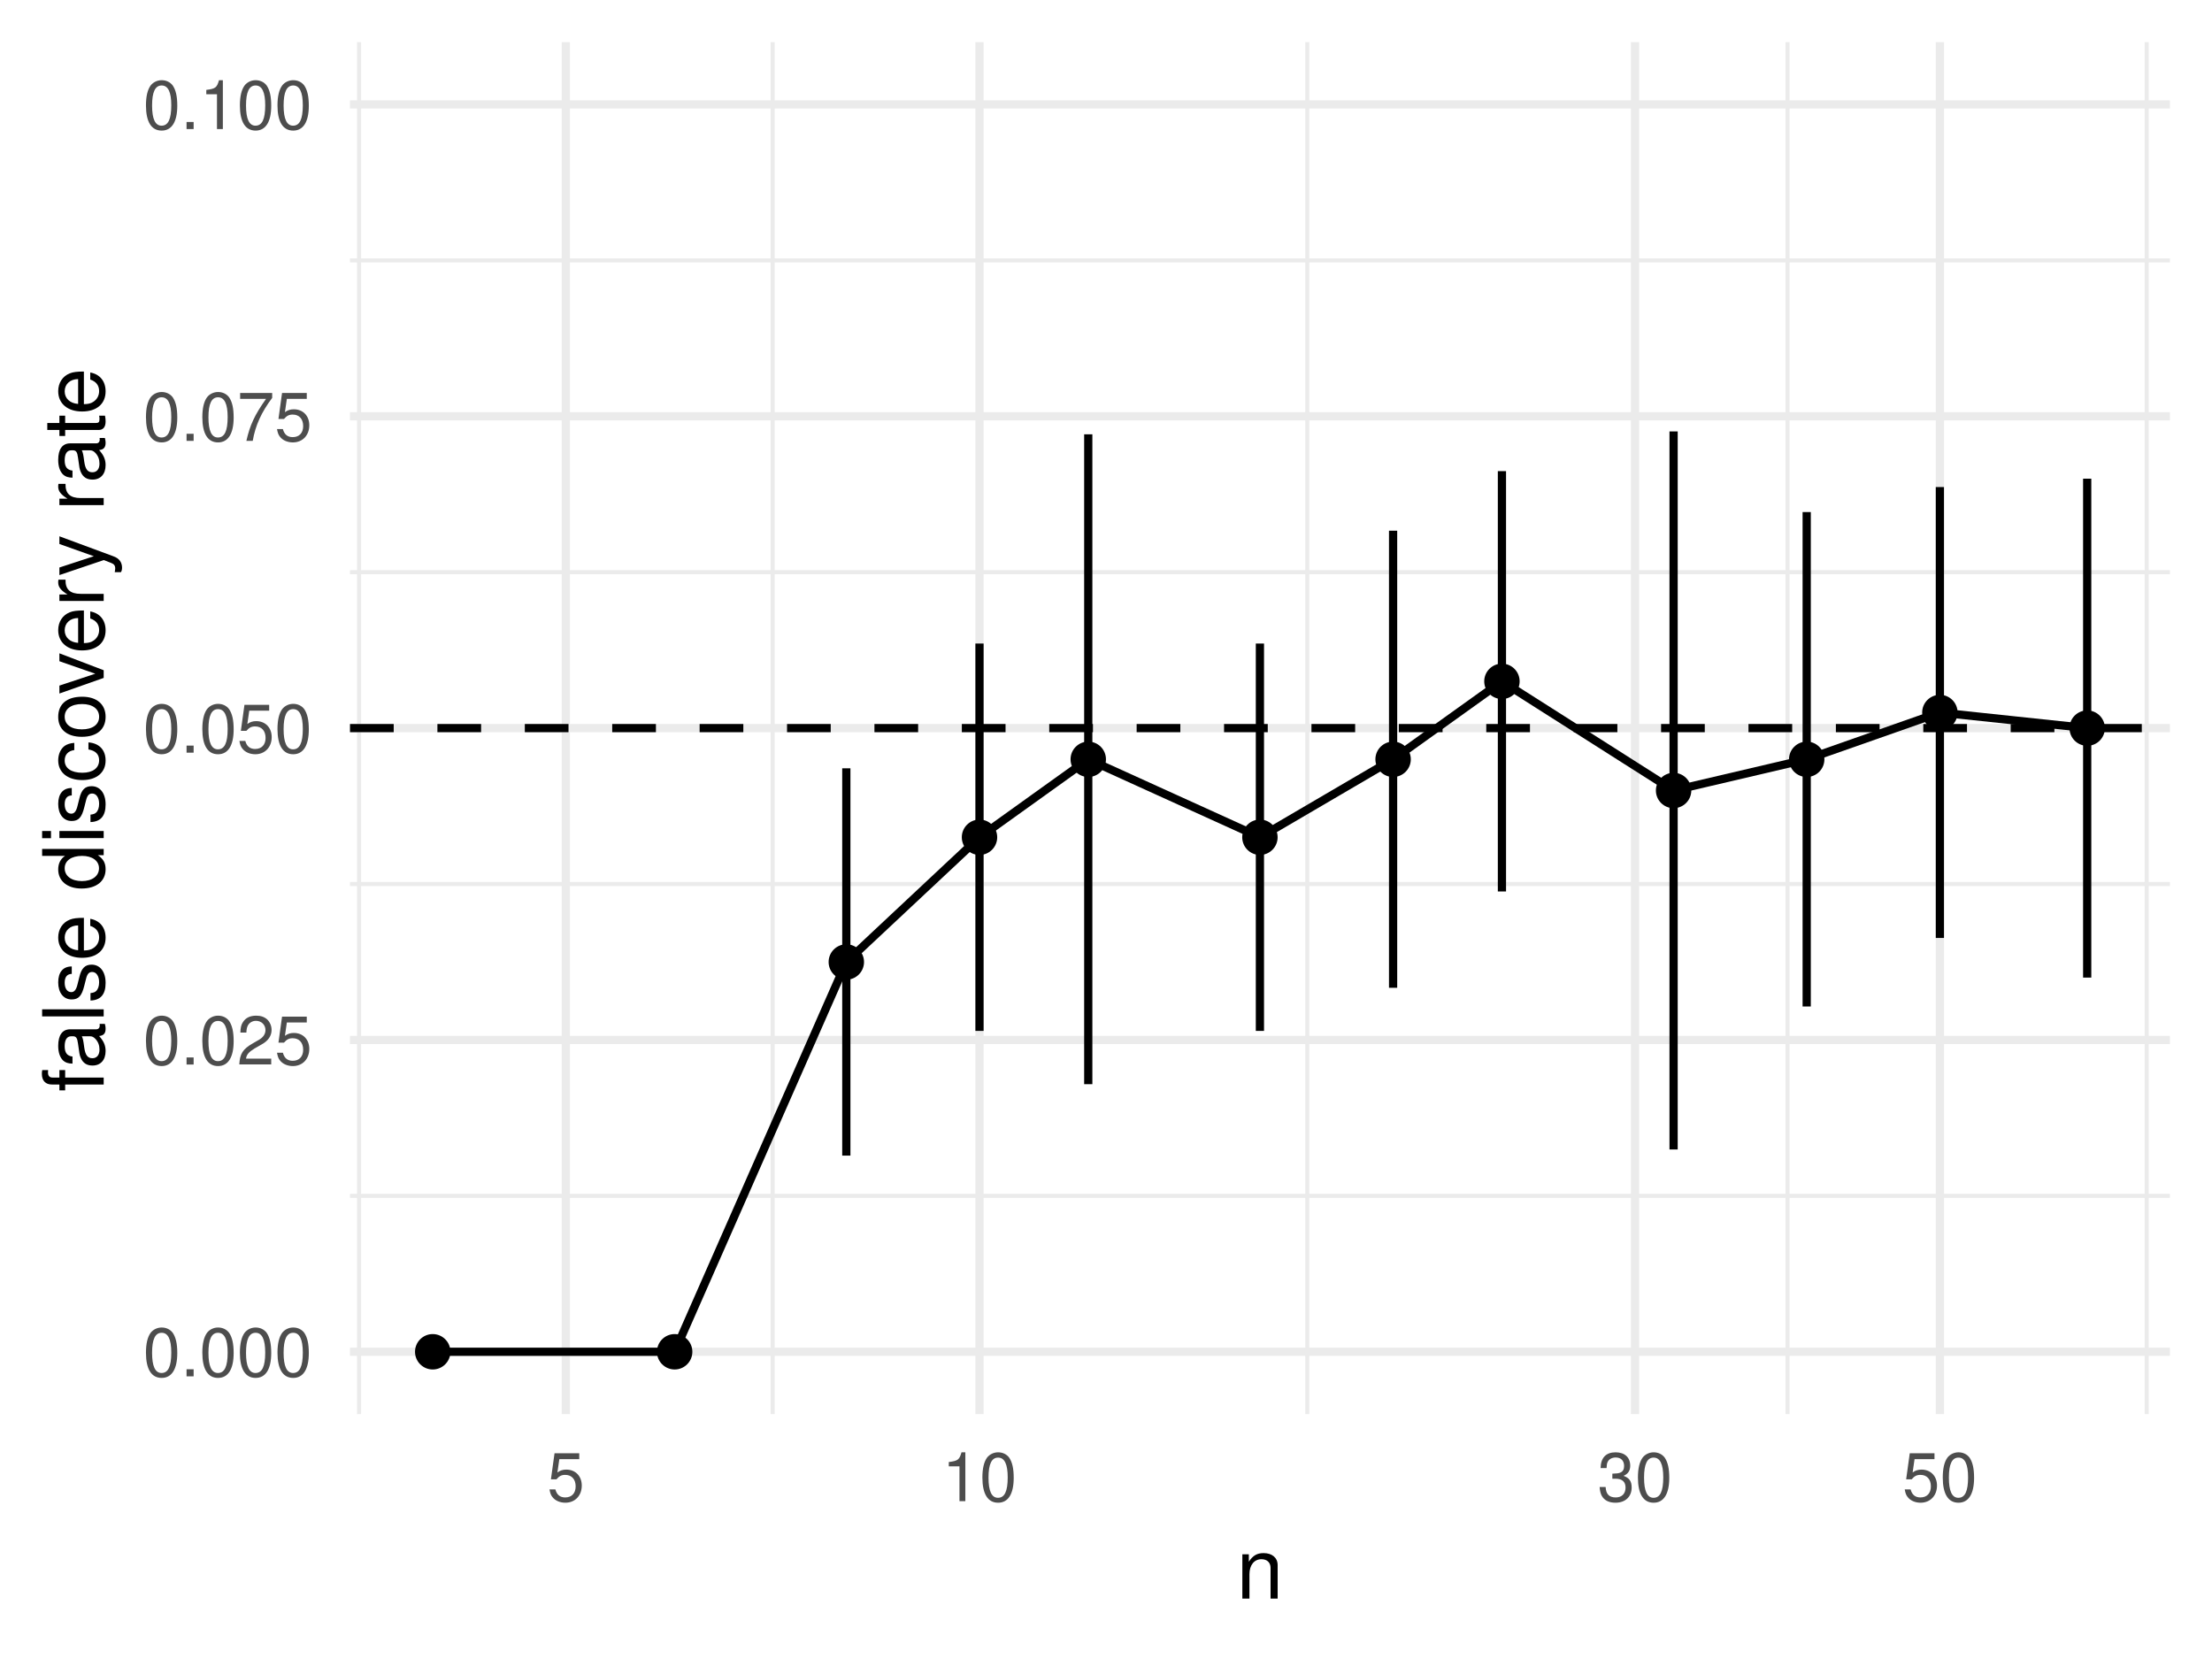
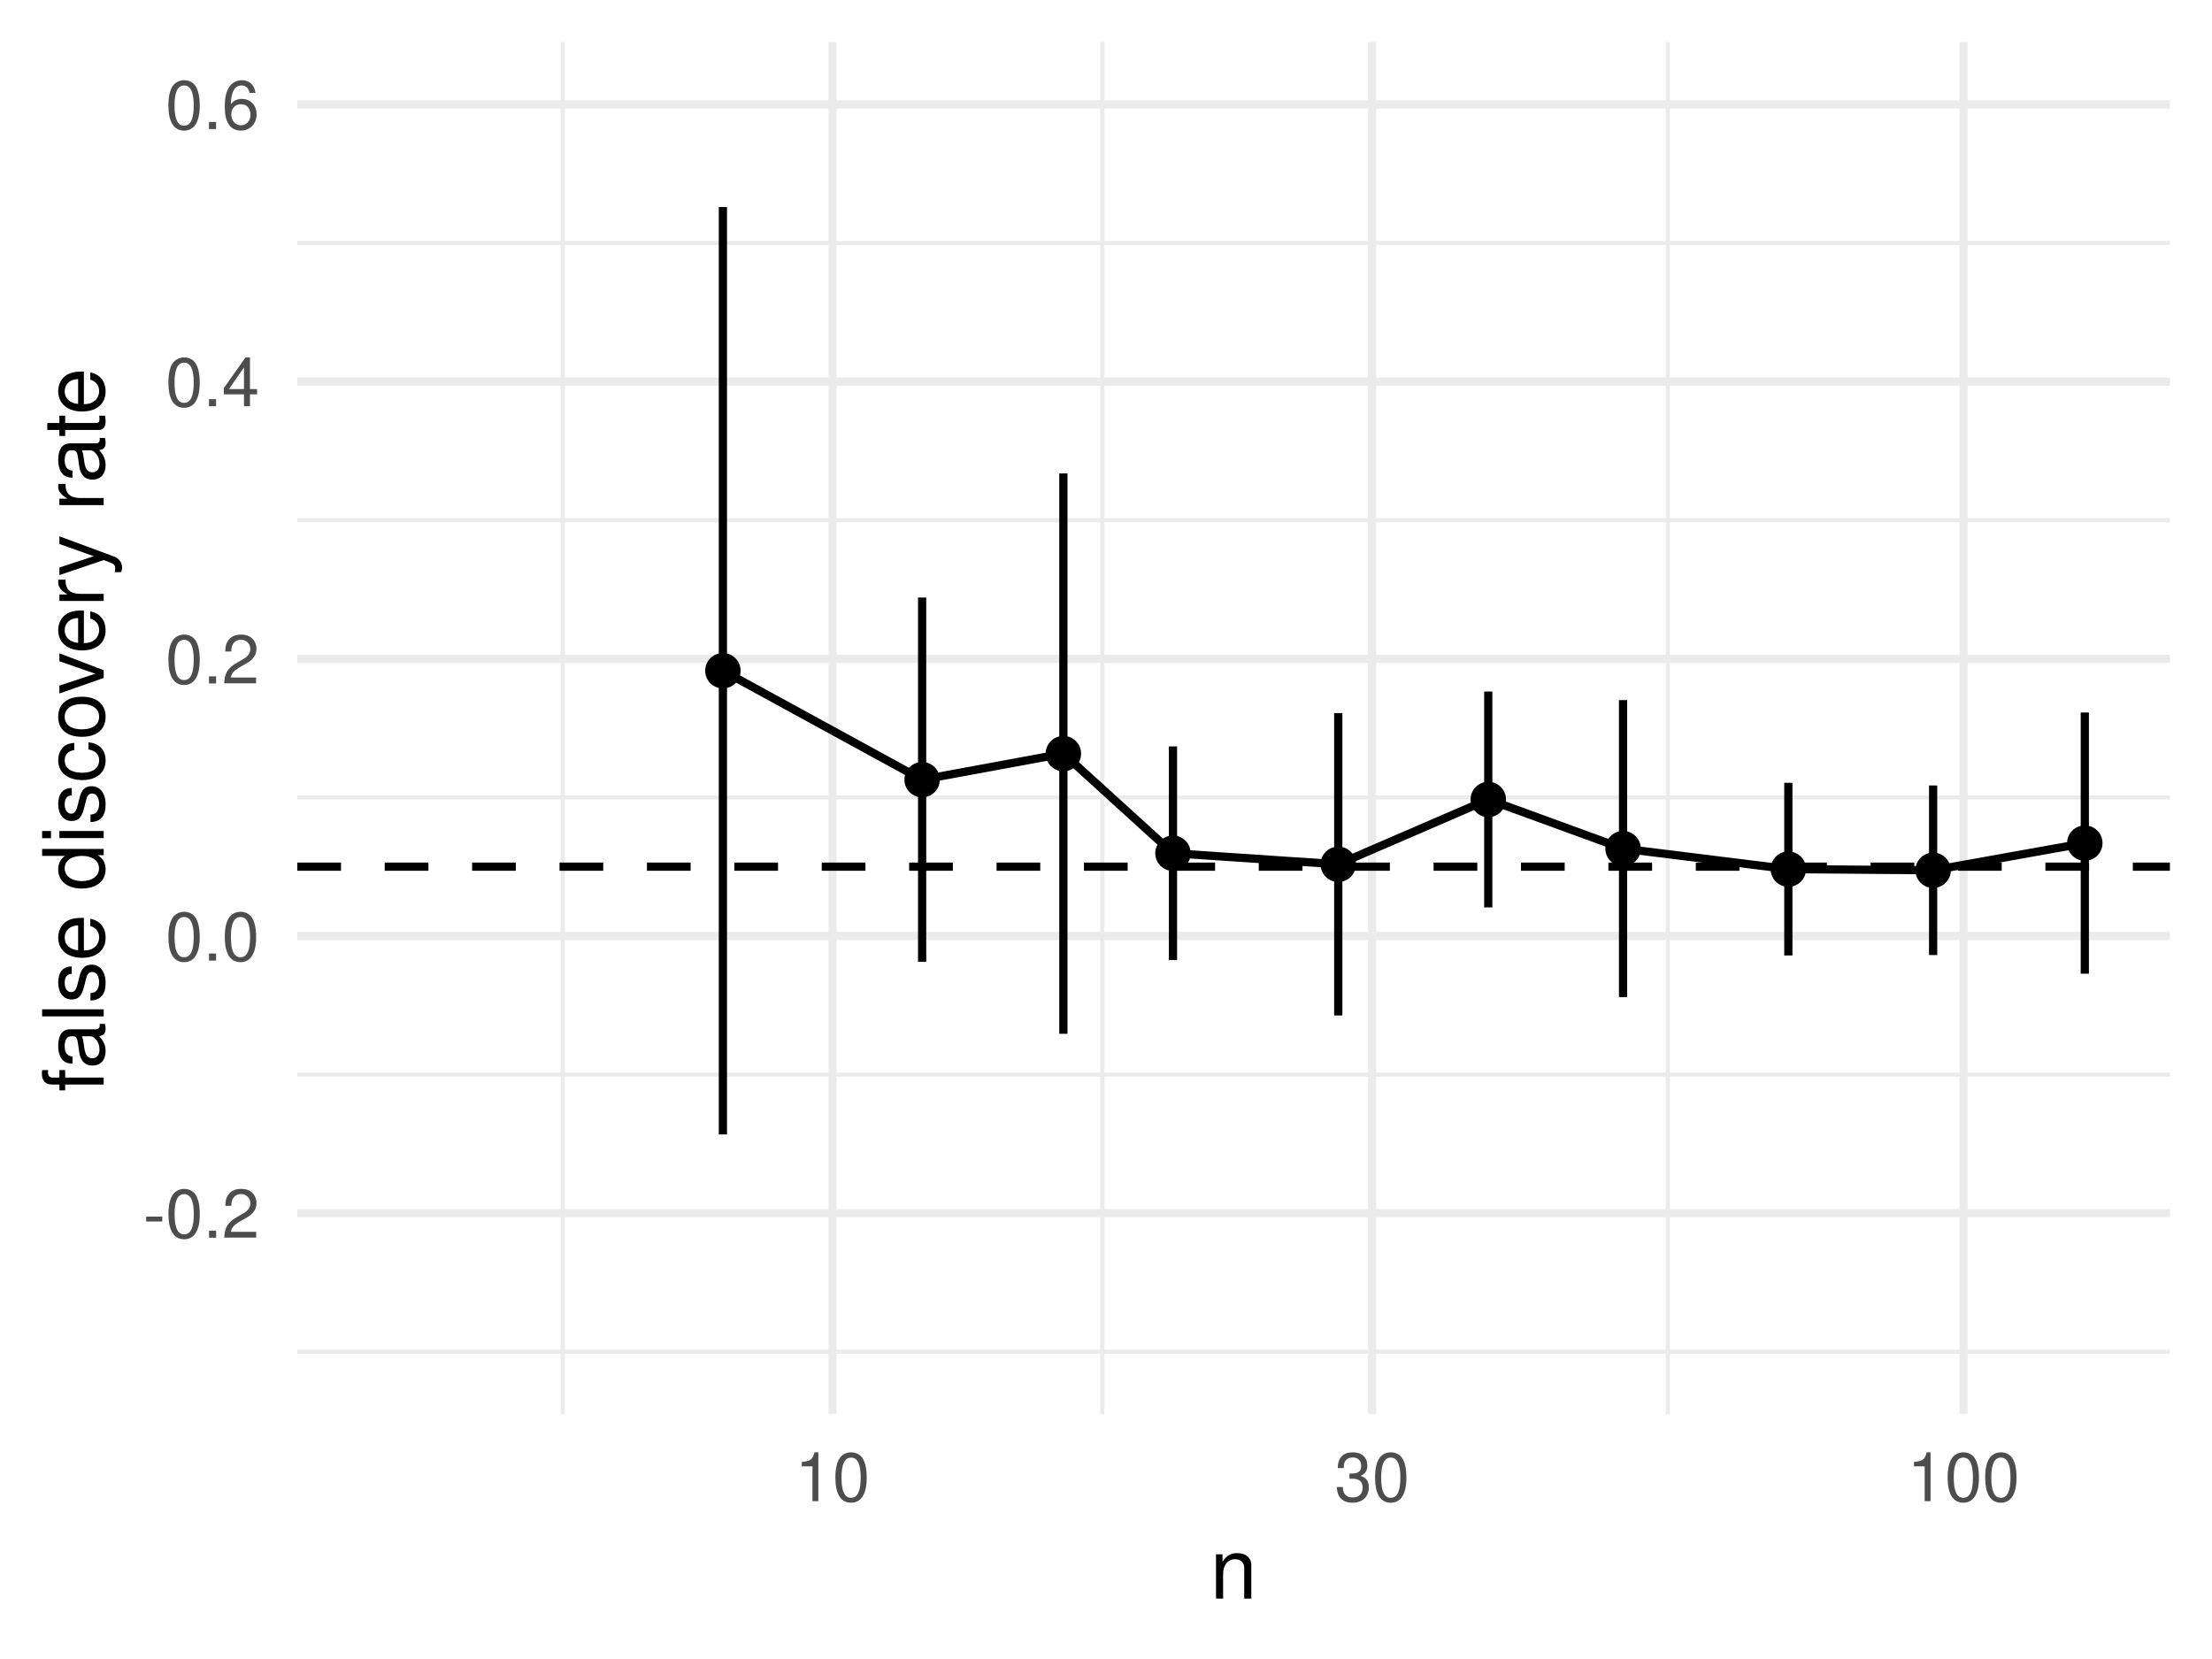
<svg xmlns="http://www.w3.org/2000/svg" viewBox="0 0 288.00 216.00">
  <defs>
    <style type="text/css">
    line, polyline, polygon, path, rect, circle {
      fill: none;
      stroke: #000000;
      stroke-linecap: round;
      stroke-linejoin: round;
      stroke-miterlimit: 10.00;
    }
  </style>
  </defs>
  <rect width="100%" height="100%" style="stroke: none; fill: #FFFFFF;" />
  <defs>
-     <clipPath id="cpNDUuNTd8MjgyLjUyfDE4NC4xMXw1LjQ4">
-       <rect x="45.57" y="5.48" width="236.95" height="178.64" />
+     <clipPath id="cpMzguNzF8MjgyLjUyfDE4NC4xMXw1LjQ4">
+       <rect x="38.71" y="5.48" width="243.81" height="178.64" />
    </clipPath>
  </defs>
-   <polyline points="45.57,155.70 282.52,155.70 " style="stroke-width: 0.53; stroke: #EBEBEB; stroke-linecap: butt;" clip-path="url(#cpNDUuNTd8MjgyLjUyfDE4NC4xMXw1LjQ4)" />
-   <polyline points="45.57,115.10 282.52,115.10 " style="stroke-width: 0.53; stroke: #EBEBEB; stroke-linecap: butt;" clip-path="url(#cpNDUuNTd8MjgyLjUyfDE4NC4xMXw1LjQ4)" />
-   <polyline points="45.57,74.50 282.52,74.50 " style="stroke-width: 0.53; stroke: #EBEBEB; stroke-linecap: butt;" clip-path="url(#cpNDUuNTd8MjgyLjUyfDE4NC4xMXw1LjQ4)" />
-   <polyline points="45.57,33.90 282.52,33.90 " style="stroke-width: 0.53; stroke: #EBEBEB; stroke-linecap: butt;" clip-path="url(#cpNDUuNTd8MjgyLjUyfDE4NC4xMXw1LjQ4)" />
-   <polyline points="46.75,184.11 46.75,5.48 " style="stroke-width: 0.53; stroke: #EBEBEB; stroke-linecap: butt;" clip-path="url(#cpNDUuNTd8MjgyLjUyfDE4NC4xMXw1LjQ4)" />
-   <polyline points="100.60,184.11 100.60,5.48 " style="stroke-width: 0.53; stroke: #EBEBEB; stroke-linecap: butt;" clip-path="url(#cpNDUuNTd8MjgyLjUyfDE4NC4xMXw1LjQ4)" />
-   <polyline points="170.21,184.11 170.21,5.48 " style="stroke-width: 0.53; stroke: #EBEBEB; stroke-linecap: butt;" clip-path="url(#cpNDUuNTd8MjgyLjUyfDE4NC4xMXw1LjQ4)" />
-   <polyline points="232.73,184.11 232.73,5.48 " style="stroke-width: 0.53; stroke: #EBEBEB; stroke-linecap: butt;" clip-path="url(#cpNDUuNTd8MjgyLjUyfDE4NC4xMXw1LjQ4)" />
-   <polyline points="279.50,184.11 279.50,5.48 " style="stroke-width: 0.53; stroke: #EBEBEB; stroke-linecap: butt;" clip-path="url(#cpNDUuNTd8MjgyLjUyfDE4NC4xMXw1LjQ4)" />
-   <polyline points="45.57,176.00 282.52,176.00 " style="stroke-width: 1.07; stroke: #EBEBEB; stroke-linecap: butt;" clip-path="url(#cpNDUuNTd8MjgyLjUyfDE4NC4xMXw1LjQ4)" />
-   <polyline points="45.57,135.40 282.52,135.40 " style="stroke-width: 1.07; stroke: #EBEBEB; stroke-linecap: butt;" clip-path="url(#cpNDUuNTd8MjgyLjUyfDE4NC4xMXw1LjQ4)" />
-   <polyline points="45.57,94.80 282.52,94.80 " style="stroke-width: 1.07; stroke: #EBEBEB; stroke-linecap: butt;" clip-path="url(#cpNDUuNTd8MjgyLjUyfDE4NC4xMXw1LjQ4)" />
-   <polyline points="45.57,54.20 282.52,54.20 " style="stroke-width: 1.07; stroke: #EBEBEB; stroke-linecap: butt;" clip-path="url(#cpNDUuNTd8MjgyLjUyfDE4NC4xMXw1LjQ4)" />
-   <polyline points="45.57,13.60 282.52,13.60 " style="stroke-width: 1.07; stroke: #EBEBEB; stroke-linecap: butt;" clip-path="url(#cpNDUuNTd8MjgyLjUyfDE4NC4xMXw1LjQ4)" />
-   <polyline points="73.67,184.11 73.67,5.48 " style="stroke-width: 1.07; stroke: #EBEBEB; stroke-linecap: butt;" clip-path="url(#cpNDUuNTd8MjgyLjUyfDE4NC4xMXw1LjQ4)" />
-   <polyline points="127.53,184.11 127.53,5.48 " style="stroke-width: 1.07; stroke: #EBEBEB; stroke-linecap: butt;" clip-path="url(#cpNDUuNTd8MjgyLjUyfDE4NC4xMXw1LjQ4)" />
-   <polyline points="212.88,184.11 212.88,5.48 " style="stroke-width: 1.07; stroke: #EBEBEB; stroke-linecap: butt;" clip-path="url(#cpNDUuNTd8MjgyLjUyfDE4NC4xMXw1LjQ4)" />
-   <polyline points="252.57,184.11 252.57,5.48 " style="stroke-width: 1.07; stroke: #EBEBEB; stroke-linecap: butt;" clip-path="url(#cpNDUuNTd8MjgyLjUyfDE4NC4xMXw1LjQ4)" />
-   <line x1="45.57" y1="94.80" x2="282.52" y2="94.80" style="stroke-width: 1.07; stroke-dasharray: 5.69,5.69; stroke-linecap: butt;" clip-path="url(#cpNDUuNTd8MjgyLjUyfDE4NC4xMXw1LjQ4)" />
-   <circle cx="56.34" cy="176.00" r="1.95" style="stroke-width: 0.71; fill: #000000;" clip-path="url(#cpNDUuNTd8MjgyLjUyfDE4NC4xMXw1LjQ4)" />
-   <circle cx="87.84" cy="176.00" r="1.95" style="stroke-width: 0.71; fill: #000000;" clip-path="url(#cpNDUuNTd8MjgyLjUyfDE4NC4xMXw1LjQ4)" />
-   <circle cx="110.19" cy="125.25" r="1.95" style="stroke-width: 0.71; fill: #000000;" clip-path="url(#cpNDUuNTd8MjgyLjUyfDE4NC4xMXw1LjQ4)" />
-   <circle cx="127.53" cy="109.01" r="1.95" style="stroke-width: 0.71; fill: #000000;" clip-path="url(#cpNDUuNTd8MjgyLjUyfDE4NC4xMXw1LjQ4)" />
-   <circle cx="141.69" cy="98.86" r="1.95" style="stroke-width: 0.71; fill: #000000;" clip-path="url(#cpNDUuNTd8MjgyLjUyfDE4NC4xMXw1LjQ4)" />
-   <circle cx="164.04" cy="109.01" r="1.95" style="stroke-width: 0.71; fill: #000000;" clip-path="url(#cpNDUuNTd8MjgyLjUyfDE4NC4xMXw1LjQ4)" />
-   <circle cx="181.38" cy="98.86" r="1.95" style="stroke-width: 0.71; fill: #000000;" clip-path="url(#cpNDUuNTd8MjgyLjUyfDE4NC4xMXw1LjQ4)" />
-   <circle cx="195.55" cy="88.71" r="1.95" style="stroke-width: 0.71; fill: #000000;" clip-path="url(#cpNDUuNTd8MjgyLjUyfDE4NC4xMXw1LjQ4)" />
-   <circle cx="217.90" cy="102.92" r="1.95" style="stroke-width: 0.71; fill: #000000;" clip-path="url(#cpNDUuNTd8MjgyLjUyfDE4NC4xMXw1LjQ4)" />
-   <circle cx="235.23" cy="98.86" r="1.95" style="stroke-width: 0.71; fill: #000000;" clip-path="url(#cpNDUuNTd8MjgyLjUyfDE4NC4xMXw1LjQ4)" />
-   <circle cx="252.57" cy="92.77" r="1.95" style="stroke-width: 0.71; fill: #000000;" clip-path="url(#cpNDUuNTd8MjgyLjUyfDE4NC4xMXw1LjQ4)" />
-   <circle cx="271.75" cy="94.80" r="1.95" style="stroke-width: 0.71; fill: #000000;" clip-path="url(#cpNDUuNTd8MjgyLjUyfDE4NC4xMXw1LjQ4)" />
-   <polyline points="56.34,176.00 87.84,176.00 110.19,125.25 127.53,109.01 141.69,98.86 164.04,109.01 181.38,98.86 195.55,88.71 217.90,102.92 235.23,98.86 252.57,92.77 271.75,94.80 " style="stroke-width: 1.07; stroke-linecap: butt;" clip-path="url(#cpNDUuNTd8MjgyLjUyfDE4NC4xMXw1LjQ4)" />
-   <line x1="56.34" y1="176.00" x2="56.34" y2="176.00" style="stroke-width: 1.07; stroke-linecap: butt;" clip-path="url(#cpNDUuNTd8MjgyLjUyfDE4NC4xMXw1LjQ4)" />
-   <line x1="87.84" y1="176.00" x2="87.84" y2="176.00" style="stroke-width: 1.07; stroke-linecap: butt;" clip-path="url(#cpNDUuNTd8MjgyLjUyfDE4NC4xMXw1LjQ4)" />
-   <line x1="110.19" y1="150.46" x2="110.19" y2="100.03" style="stroke-width: 1.07; stroke-linecap: butt;" clip-path="url(#cpNDUuNTd8MjgyLjUyfDE4NC4xMXw1LjQ4)" />
-   <line x1="127.53" y1="134.22" x2="127.53" y2="83.79" style="stroke-width: 1.07; stroke-linecap: butt;" clip-path="url(#cpNDUuNTd8MjgyLjUyfDE4NC4xMXw1LjQ4)" />
-   <line x1="141.69" y1="141.16" x2="141.69" y2="56.55" style="stroke-width: 1.07; stroke-linecap: butt;" clip-path="url(#cpNDUuNTd8MjgyLjUyfDE4NC4xMXw1LjQ4)" />
-   <line x1="164.04" y1="134.22" x2="164.04" y2="83.79" style="stroke-width: 1.07; stroke-linecap: butt;" clip-path="url(#cpNDUuNTd8MjgyLjUyfDE4NC4xMXw1LjQ4)" />
-   <line x1="181.38" y1="128.61" x2="181.38" y2="69.10" style="stroke-width: 1.07; stroke-linecap: butt;" clip-path="url(#cpNDUuNTd8MjgyLjUyfDE4NC4xMXw1LjQ4)" />
-   <line x1="195.55" y1="116.07" x2="195.55" y2="61.34" style="stroke-width: 1.07; stroke-linecap: butt;" clip-path="url(#cpNDUuNTd8MjgyLjUyfDE4NC4xMXw1LjQ4)" />
-   <line x1="217.90" y1="149.66" x2="217.90" y2="56.17" style="stroke-width: 1.07; stroke-linecap: butt;" clip-path="url(#cpNDUuNTd8MjgyLjUyfDE4NC4xMXw1LjQ4)" />
-   <line x1="235.23" y1="131.04" x2="235.23" y2="66.67" style="stroke-width: 1.07; stroke-linecap: butt;" clip-path="url(#cpNDUuNTd8MjgyLjUyfDE4NC4xMXw1LjQ4)" />
-   <line x1="252.57" y1="122.12" x2="252.57" y2="63.41" style="stroke-width: 1.07; stroke-linecap: butt;" clip-path="url(#cpNDUuNTd8MjgyLjUyfDE4NC4xMXw1LjQ4)" />
-   <line x1="271.75" y1="127.28" x2="271.75" y2="62.32" style="stroke-width: 1.07; stroke-linecap: butt;" clip-path="url(#cpNDUuNTd8MjgyLjUyfDE4NC4xMXw1LjQ4)" />
+   <polyline points="38.71,176.00 282.52,176.00 " style="stroke-width: 0.53; stroke: #EBEBEB; stroke-linecap: butt;" clip-path="url(#cpMzguNzF8MjgyLjUyfDE4NC4xMXw1LjQ4)" />
+   <polyline points="38.71,139.91 282.52,139.91 " style="stroke-width: 0.53; stroke: #EBEBEB; stroke-linecap: butt;" clip-path="url(#cpMzguNzF8MjgyLjUyfDE4NC4xMXw1LjQ4)" />
+   <polyline points="38.71,103.82 282.52,103.82 " style="stroke-width: 0.53; stroke: #EBEBEB; stroke-linecap: butt;" clip-path="url(#cpMzguNzF8MjgyLjUyfDE4NC4xMXw1LjQ4)" />
+   <polyline points="38.71,67.73 282.52,67.73 " style="stroke-width: 0.53; stroke: #EBEBEB; stroke-linecap: butt;" clip-path="url(#cpMzguNzF8MjgyLjUyfDE4NC4xMXw1LjQ4)" />
+   <polyline points="38.71,31.64 282.52,31.64 " style="stroke-width: 0.53; stroke: #EBEBEB; stroke-linecap: butt;" clip-path="url(#cpMzguNzF8MjgyLjUyfDE4NC4xMXw1LjQ4)" />
+   <polyline points="73.27,184.11 73.27,5.48 " style="stroke-width: 0.53; stroke: #EBEBEB; stroke-linecap: butt;" clip-path="url(#cpMzguNzF8MjgyLjUyfDE4NC4xMXw1LjQ4)" />
+   <polyline points="143.52,184.11 143.52,5.48 " style="stroke-width: 0.53; stroke: #EBEBEB; stroke-linecap: butt;" clip-path="url(#cpMzguNzF8MjgyLjUyfDE4NC4xMXw1LjQ4)" />
+   <polyline points="217.15,184.11 217.15,5.48 " style="stroke-width: 0.53; stroke: #EBEBEB; stroke-linecap: butt;" clip-path="url(#cpMzguNzF8MjgyLjUyfDE4NC4xMXw1LjQ4)" />
+   <polyline points="38.71,157.95 282.52,157.95 " style="stroke-width: 1.07; stroke: #EBEBEB; stroke-linecap: butt;" clip-path="url(#cpMzguNzF8MjgyLjUyfDE4NC4xMXw1LjQ4)" />
+   <polyline points="38.71,121.86 282.52,121.86 " style="stroke-width: 1.07; stroke: #EBEBEB; stroke-linecap: butt;" clip-path="url(#cpMzguNzF8MjgyLjUyfDE4NC4xMXw1LjQ4)" />
+   <polyline points="38.71,85.78 282.52,85.78 " style="stroke-width: 1.07; stroke: #EBEBEB; stroke-linecap: butt;" clip-path="url(#cpMzguNzF8MjgyLjUyfDE4NC4xMXw1LjQ4)" />
+   <polyline points="38.71,49.69 282.52,49.69 " style="stroke-width: 1.07; stroke: #EBEBEB; stroke-linecap: butt;" clip-path="url(#cpMzguNzF8MjgyLjUyfDE4NC4xMXw1LjQ4)" />
+   <polyline points="38.71,13.60 282.52,13.60 " style="stroke-width: 1.07; stroke: #EBEBEB; stroke-linecap: butt;" clip-path="url(#cpMzguNzF8MjgyLjUyfDE4NC4xMXw1LjQ4)" />
+   <polyline points="108.40,184.11 108.40,5.48 " style="stroke-width: 1.07; stroke: #EBEBEB; stroke-linecap: butt;" clip-path="url(#cpMzguNzF8MjgyLjUyfDE4NC4xMXw1LjQ4)" />
+   <polyline points="178.65,184.11 178.65,5.48 " style="stroke-width: 1.07; stroke: #EBEBEB; stroke-linecap: butt;" clip-path="url(#cpMzguNzF8MjgyLjUyfDE4NC4xMXw1LjQ4)" />
+   <polyline points="255.65,184.11 255.65,5.48 " style="stroke-width: 1.07; stroke: #EBEBEB; stroke-linecap: butt;" clip-path="url(#cpMzguNzF8MjgyLjUyfDE4NC4xMXw1LjQ4)" />
+   <line x1="38.71" y1="112.84" x2="282.52" y2="112.84" style="stroke-width: 1.07; stroke-dasharray: 5.69,5.69; stroke-linecap: butt;" clip-path="url(#cpMzguNzF8MjgyLjUyfDE4NC4xMXw1LjQ4)" />
+   <circle cx="94.12" cy="87.33" r="1.95" style="stroke-width: 0.71; fill: #000000;" clip-path="url(#cpMzguNzF8MjgyLjUyfDE4NC4xMXw1LjQ4)" />
+   <circle cx="120.06" cy="101.51" r="1.95" style="stroke-width: 0.71; fill: #000000;" clip-path="url(#cpMzguNzF8MjgyLjUyfDE4NC4xMXw1LjQ4)" />
+   <circle cx="138.45" cy="98.12" r="1.95" style="stroke-width: 0.71; fill: #000000;" clip-path="url(#cpMzguNzF8MjgyLjUyfDE4NC4xMXw1LjQ4)" />
+   <circle cx="152.72" cy="111.09" r="1.95" style="stroke-width: 0.71; fill: #000000;" clip-path="url(#cpMzguNzF8MjgyLjUyfDE4NC4xMXw1LjQ4)" />
+   <circle cx="174.24" cy="112.53" r="1.95" style="stroke-width: 0.71; fill: #000000;" clip-path="url(#cpMzguNzF8MjgyLjUyfDE4NC4xMXw1LjQ4)" />
+   <circle cx="193.77" cy="104.09" r="1.95" style="stroke-width: 0.71; fill: #000000;" clip-path="url(#cpMzguNzF8MjgyLjUyfDE4NC4xMXw1LjQ4)" />
+   <circle cx="211.32" cy="110.49" r="1.95" style="stroke-width: 0.71; fill: #000000;" clip-path="url(#cpMzguNzF8MjgyLjUyfDE4NC4xMXw1LjQ4)" />
+   <circle cx="232.84" cy="113.16" r="1.95" style="stroke-width: 0.71; fill: #000000;" clip-path="url(#cpMzguNzF8MjgyLjUyfDE4NC4xMXw1LjQ4)" />
+   <circle cx="251.69" cy="113.31" r="1.95" style="stroke-width: 0.71; fill: #000000;" clip-path="url(#cpMzguNzF8MjgyLjUyfDE4NC4xMXw1LjQ4)" />
+   <circle cx="271.44" cy="109.77" r="1.95" style="stroke-width: 0.71; fill: #000000;" clip-path="url(#cpMzguNzF8MjgyLjUyfDE4NC4xMXw1LjQ4)" />
+   <polyline points="94.12,87.33 120.06,101.51 138.45,98.12 152.72,111.09 174.24,112.53 193.77,104.09 211.32,110.49 232.84,113.16 251.69,113.31 271.44,109.77 " style="stroke-width: 1.07; stroke-linecap: butt;" clip-path="url(#cpMzguNzF8MjgyLjUyfDE4NC4xMXw1LjQ4)" />
+   <line x1="94.12" y1="147.70" x2="94.12" y2="26.96" style="stroke-width: 1.07; stroke-linecap: butt;" clip-path="url(#cpMzguNzF8MjgyLjUyfDE4NC4xMXw1LjQ4)" />
+   <line x1="120.06" y1="125.23" x2="120.06" y2="77.80" style="stroke-width: 1.07; stroke-linecap: butt;" clip-path="url(#cpMzguNzF8MjgyLjUyfDE4NC4xMXw1LjQ4)" />
+   <line x1="138.45" y1="134.60" x2="138.45" y2="61.64" style="stroke-width: 1.07; stroke-linecap: butt;" clip-path="url(#cpMzguNzF8MjgyLjUyfDE4NC4xMXw1LjQ4)" />
+   <line x1="152.72" y1="125.00" x2="152.72" y2="97.18" style="stroke-width: 1.07; stroke-linecap: butt;" clip-path="url(#cpMzguNzF8MjgyLjUyfDE4NC4xMXw1LjQ4)" />
+   <line x1="174.24" y1="132.21" x2="174.24" y2="92.84" style="stroke-width: 1.07; stroke-linecap: butt;" clip-path="url(#cpMzguNzF8MjgyLjUyfDE4NC4xMXw1LjQ4)" />
+   <line x1="193.77" y1="118.14" x2="193.77" y2="90.03" style="stroke-width: 1.07; stroke-linecap: butt;" clip-path="url(#cpMzguNzF8MjgyLjUyfDE4NC4xMXw1LjQ4)" />
+   <line x1="211.32" y1="129.82" x2="211.32" y2="91.15" style="stroke-width: 1.07; stroke-linecap: butt;" clip-path="url(#cpMzguNzF8MjgyLjUyfDE4NC4xMXw1LjQ4)" />
+   <line x1="232.84" y1="124.40" x2="232.84" y2="101.92" style="stroke-width: 1.07; stroke-linecap: butt;" clip-path="url(#cpMzguNzF8MjgyLjUyfDE4NC4xMXw1LjQ4)" />
+   <line x1="251.69" y1="124.35" x2="251.69" y2="102.27" style="stroke-width: 1.07; stroke-linecap: butt;" clip-path="url(#cpMzguNzF8MjgyLjUyfDE4NC4xMXw1LjQ4)" />
+   <line x1="271.44" y1="126.77" x2="271.44" y2="92.77" style="stroke-width: 1.07; stroke-linecap: butt;" clip-path="url(#cpMzguNzF8MjgyLjUyfDE4NC4xMXw1LjQ4)" />
  <defs>
    <clipPath id="cpMC4wMHwyODguMDB8MjE2LjAwfDAuMDA=">
      <rect x="0.00" y="0.00" width="288.00" height="216.00" />
    </clipPath>
  </defs>
  <g clip-path="url(#cpMC4wMHwyODguMDB8MjE2LjAwfDAuMDA=)">
-     <text x="18.63" y="179.20" style="font-size: 8.80px; fill: #4D4D4D; font-family: Nimbus Sans L;" textLength="22.01px" lengthAdjust="spacingAndGlyphs">0.000</text>
+     <text x="18.63" y="161.15" style="font-size: 8.80px; fill: #4D4D4D; font-family: Nimbus Sans L;" textLength="15.16px" lengthAdjust="spacingAndGlyphs">-0.2</text>
  </g>
  <g clip-path="url(#cpMC4wMHwyODguMDB8MjE2LjAwfDAuMDA=)">
-     <text x="18.63" y="138.60" style="font-size: 8.80px; fill: #4D4D4D; font-family: Nimbus Sans L;" textLength="22.01px" lengthAdjust="spacingAndGlyphs">0.025</text>
+     <text x="21.55" y="125.07" style="font-size: 8.80px; fill: #4D4D4D; font-family: Nimbus Sans L;" textLength="12.23px" lengthAdjust="spacingAndGlyphs">0.0</text>
  </g>
  <g clip-path="url(#cpMC4wMHwyODguMDB8MjE2LjAwfDAuMDA=)">
-     <text x="18.63" y="98.00" style="font-size: 8.80px; fill: #4D4D4D; font-family: Nimbus Sans L;" textLength="22.01px" lengthAdjust="spacingAndGlyphs">0.050</text>
+     <text x="21.55" y="88.98" style="font-size: 8.80px; fill: #4D4D4D; font-family: Nimbus Sans L;" textLength="12.23px" lengthAdjust="spacingAndGlyphs">0.2</text>
  </g>
  <g clip-path="url(#cpMC4wMHwyODguMDB8MjE2LjAwfDAuMDA=)">
-     <text x="18.63" y="57.40" style="font-size: 8.80px; fill: #4D4D4D; font-family: Nimbus Sans L;" textLength="22.01px" lengthAdjust="spacingAndGlyphs">0.075</text>
+     <text x="21.55" y="52.89" style="font-size: 8.80px; fill: #4D4D4D; font-family: Nimbus Sans L;" textLength="12.23px" lengthAdjust="spacingAndGlyphs">0.4</text>
  </g>
  <g clip-path="url(#cpMC4wMHwyODguMDB8MjE2LjAwfDAuMDA=)">
-     <text x="18.63" y="16.80" style="font-size: 8.80px; fill: #4D4D4D; font-family: Nimbus Sans L;" textLength="22.01px" lengthAdjust="spacingAndGlyphs">0.100</text>
+     <text x="21.55" y="16.80" style="font-size: 8.80px; fill: #4D4D4D; font-family: Nimbus Sans L;" textLength="12.23px" lengthAdjust="spacingAndGlyphs">0.6</text>
  </g>
  <g clip-path="url(#cpMC4wMHwyODguMDB8MjE2LjAwfDAuMDA=)">
-     <text x="71.23" y="195.45" style="font-size: 8.80px; fill: #4D4D4D; font-family: Nimbus Sans L;" textLength="4.89px" lengthAdjust="spacingAndGlyphs">5</text>
+     <text x="103.50" y="195.45" style="font-size: 8.80px; fill: #4D4D4D; font-family: Nimbus Sans L;" textLength="9.78px" lengthAdjust="spacingAndGlyphs">10</text>
  </g>
  <g clip-path="url(#cpMC4wMHwyODguMDB8MjE2LjAwfDAuMDA=)">
-     <text x="122.64" y="195.45" style="font-size: 8.80px; fill: #4D4D4D; font-family: Nimbus Sans L;" textLength="9.78px" lengthAdjust="spacingAndGlyphs">10</text>
+     <text x="173.76" y="195.45" style="font-size: 8.80px; fill: #4D4D4D; font-family: Nimbus Sans L;" textLength="9.78px" lengthAdjust="spacingAndGlyphs">30</text>
  </g>
  <g clip-path="url(#cpMC4wMHwyODguMDB8MjE2LjAwfDAuMDA=)">
-     <text x="207.99" y="195.45" style="font-size: 8.80px; fill: #4D4D4D; font-family: Nimbus Sans L;" textLength="9.78px" lengthAdjust="spacingAndGlyphs">30</text>
+     <text x="248.31" y="195.45" style="font-size: 8.80px; fill: #4D4D4D; font-family: Nimbus Sans L;" textLength="14.67px" lengthAdjust="spacingAndGlyphs">100</text>
  </g>
  <g clip-path="url(#cpMC4wMHwyODguMDB8MjE2LjAwfDAuMDA=)">
-     <text x="247.68" y="195.45" style="font-size: 8.80px; fill: #4D4D4D; font-family: Nimbus Sans L;" textLength="9.78px" lengthAdjust="spacingAndGlyphs">50</text>
-   </g>
-   <g clip-path="url(#cpMC4wMHwyODguMDB8MjE2LjAwfDAuMDA=)">
-     <text x="160.99" y="208.13" style="font-size: 11.00px; font-family: Nimbus Sans L;" textLength="6.12px" lengthAdjust="spacingAndGlyphs">n</text>
+     <text x="157.56" y="208.13" style="font-size: 11.00px; font-family: Nimbus Sans L;" textLength="6.12px" lengthAdjust="spacingAndGlyphs">n</text>
  </g>
  <g clip-path="url(#cpMC4wMHwyODguMDB8MjE2LjAwfDAuMDA=)">
    <text transform="translate(13.50,142.17) rotate(-90)" style="font-size: 11.00px; font-family: Nimbus Sans L;" textLength="94.75px" lengthAdjust="spacingAndGlyphs">false discovery rate</text>
  </g>
</svg>
